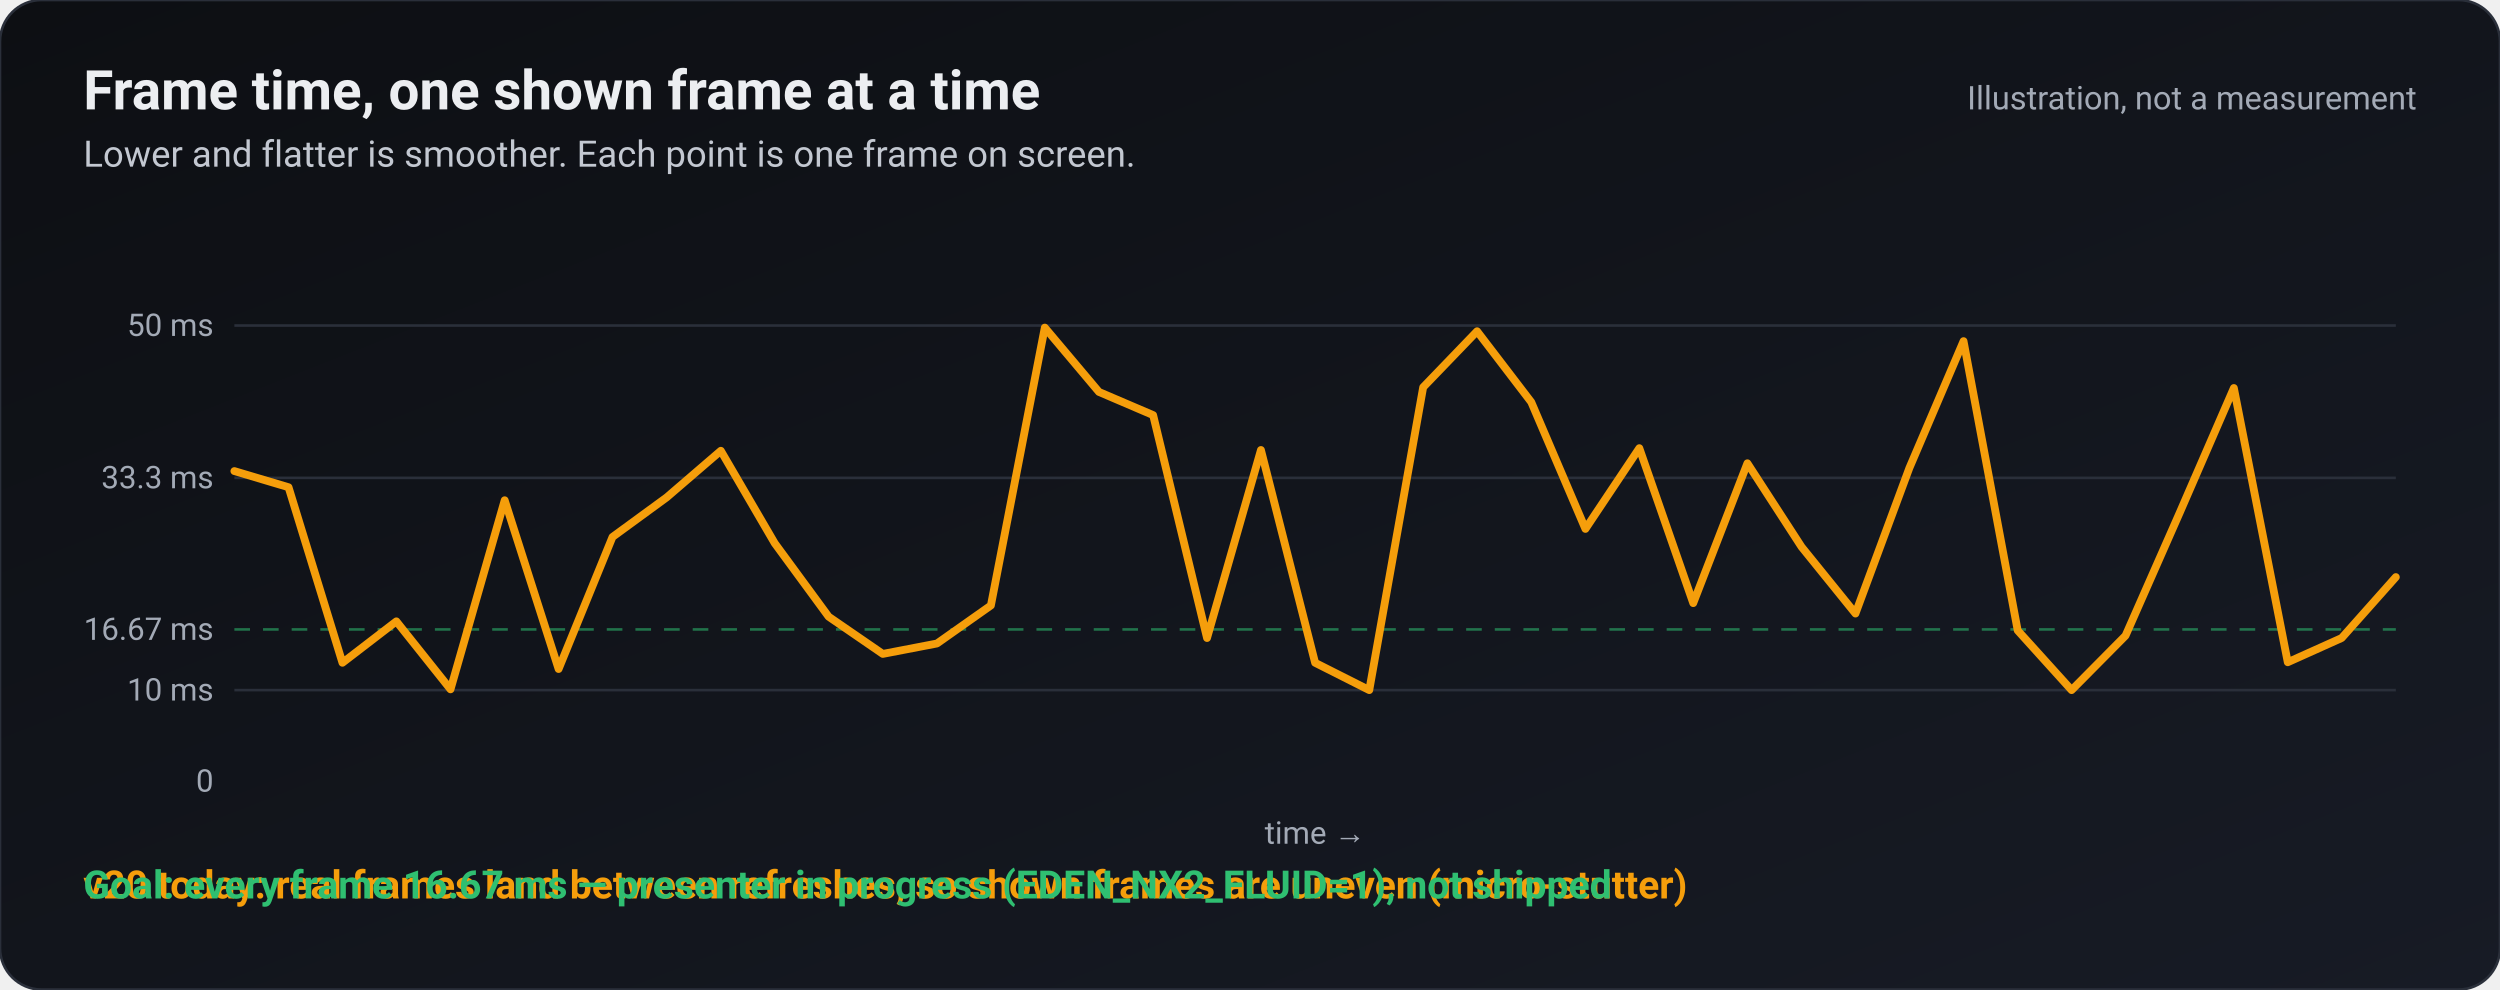
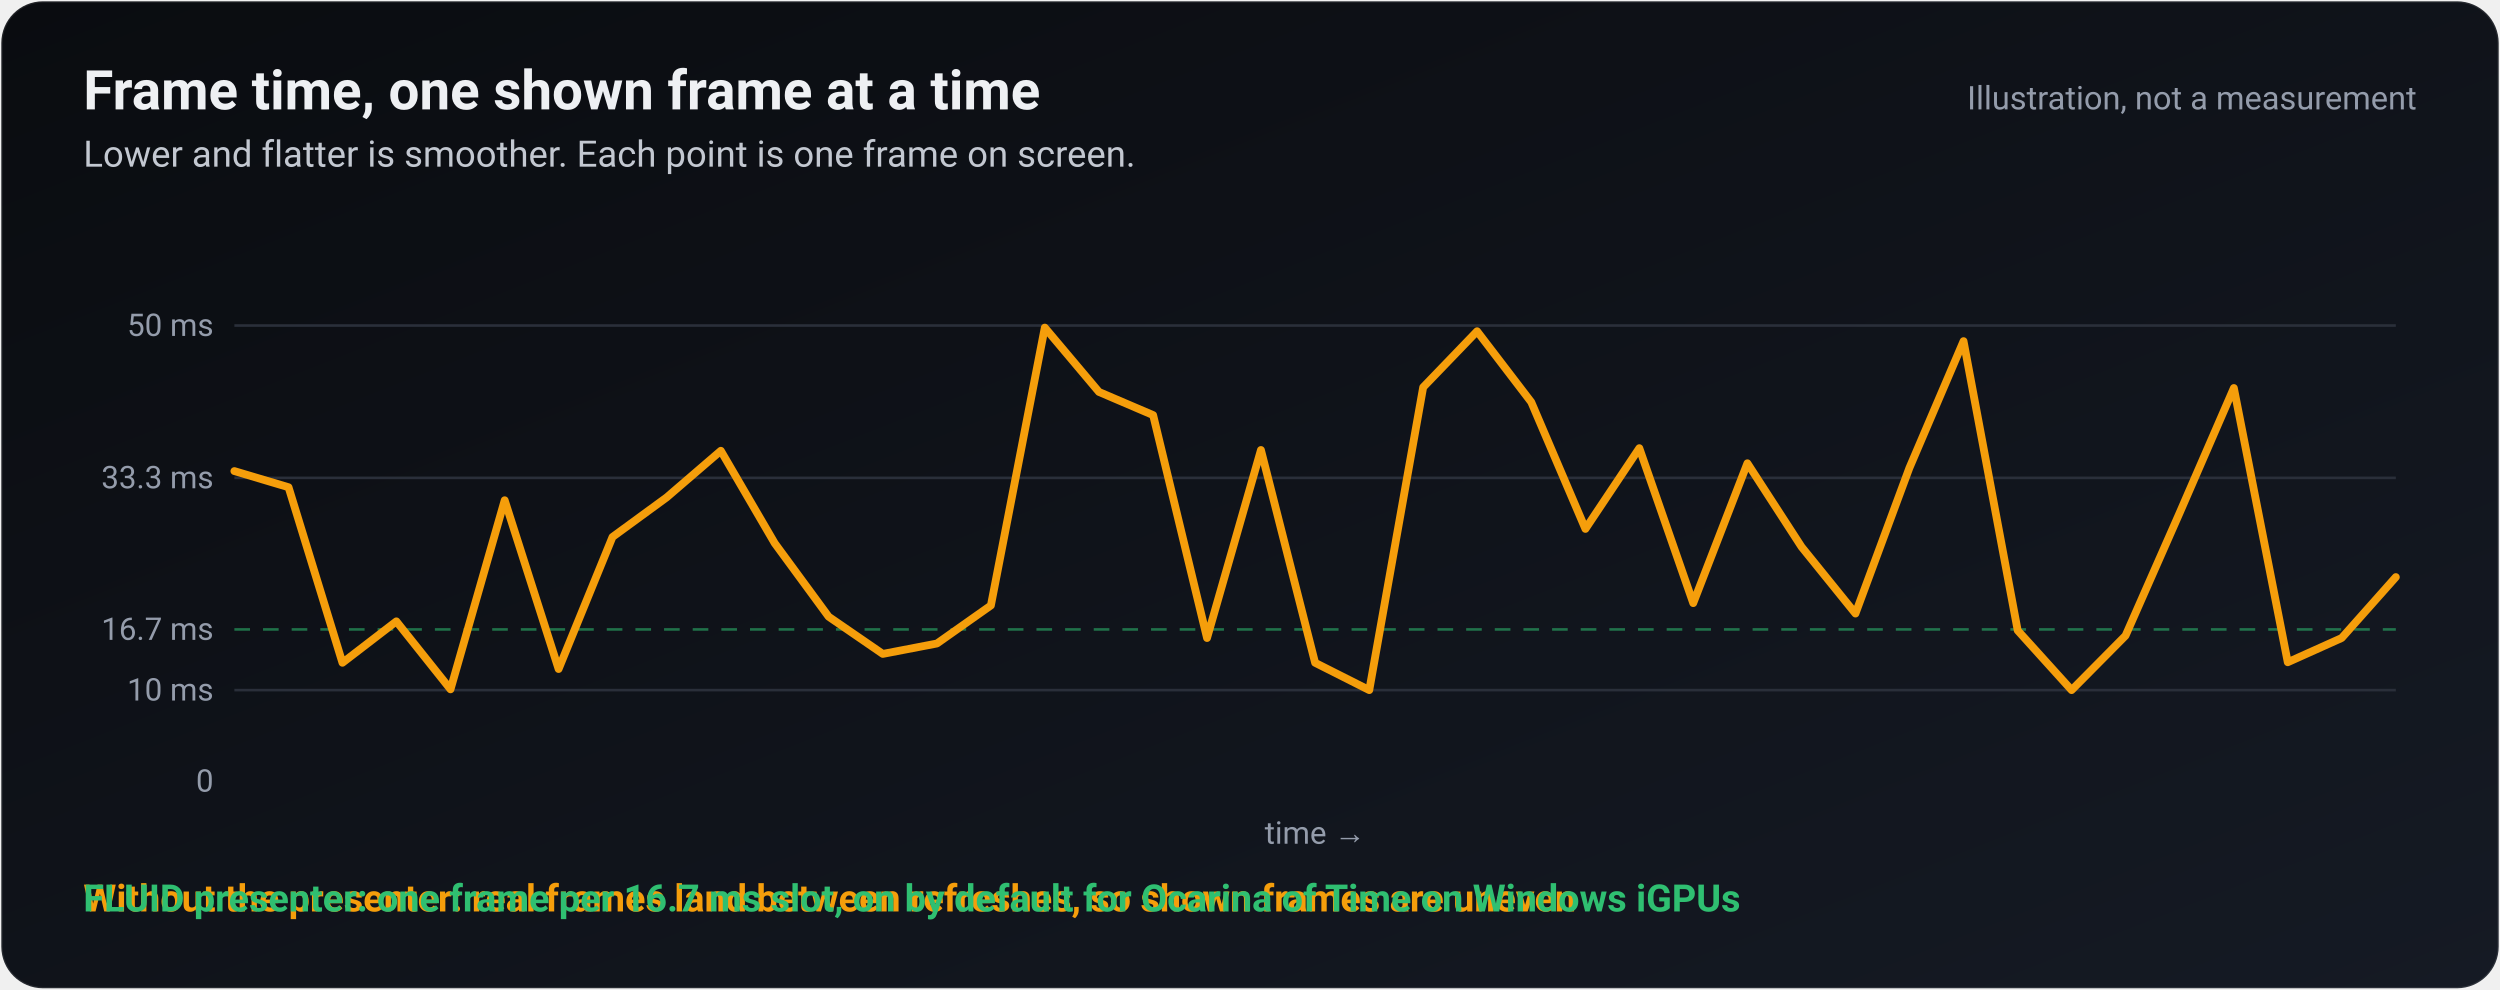
<svg xmlns="http://www.w3.org/2000/svg" viewBox="0 0 960 380" width="960" height="380" role="img" aria-labelledby="t d">
  <style>
    text { font-family: ui-sans-serif, system-ui, -apple-system, "Segoe UI", Roboto, "Helvetica Neue", Arial, sans-serif; }
-     .ax { font-size: 12px; fill: #a3aab6; }
+     .ax { font-size: 12px; fill: #949cab; }
    .gl { stroke: #2a2f3a; stroke-width: 1; }
    .hl { stroke: #2fbf71; stroke-opacity: .55; stroke-dasharray: 6 5; }
-     .h { font-size: 21px; font-weight: 700; fill: #eceef1; }
+     .h { font-size: 21px; font-weight: 700; fill: #eef0f3; }
    .s { font-size: 14px; fill: #c3c8d1; }
-     .fn { font-size: 12.5px; fill: #a3aab6; }
-     .lbl { font-size: 15px; font-weight: 700; }
+     .fn { font-size: 12.5px; fill: #949cab; }
+     .lbl { font-size: 14.5px; font-weight: 700; }
    .a { animation: la 12s infinite; fill: #f59e0b; }
    .b { animation: lb 12s infinite; fill: #2fbf71; }
    .c { animation: lc 12s infinite; }
    @keyframes la { 0%, 30% { opacity: 1; } 42%, 92% { opacity: 0; } 100% { opacity: 1; } }
    @keyframes lb { 0%, 38% { opacity: 0; } 52%, 90% { opacity: 1; } 96%, 100% { opacity: 0; } }
    @keyframes lc { 0%, 30% { stroke: #f59e0b; } 50%, 90% { stroke: #2fbf71; } 100% { stroke: #f59e0b; } }
    @media (prefers-reduced-motion: reduce) { * { animation: none !important; } .b { opacity: 0; } }
  </style>
  <defs>
    <linearGradient id="bg" x1="0" y1="0" x2="1" y2="1">
-       <stop offset="0" stop-color="#0d0f13" />
-       <stop offset="1" stop-color="#171b25" />
+       <stop offset="0" stop-color="#0a0c10" />
+       <stop offset="1" stop-color="#151a24" />
    </linearGradient>
  </defs>
-   <rect width="960" height="380" rx="16" fill="url(#bg)" stroke="#2a2f3a" />
+   <rect x=".5" y=".5" width="959" height="379" rx="16" fill="url(#bg)" stroke="#ffffff" stroke-opacity=".10" />
  <text class="h" x="32" y="42">Frame time, one shown frame at a time</text>
  <text class="s" x="32" y="64">Lower and flatter is smoother. Each point is one frame on screen.</text>
  <line class="gl" x1="90" x2="920" y1="265.0" y2="265.0" />
  <text class="ax" x="82" y="269.0" text-anchor="end">10 ms</text>
  <line class="gl hl" x1="90" x2="920" y1="241.7" y2="241.7" />
-   <text class="ax" x="82" y="245.7" text-anchor="end">16.67 ms</text>
+   <text class="ax" x="82" y="245.7" text-anchor="end">16.7 ms</text>
  <line class="gl" x1="90" x2="920" y1="183.5" y2="183.5" />
  <text class="ax" x="82" y="187.5" text-anchor="end">33.3 ms</text>
  <line class="gl" x1="90" x2="920" y1="125.0" y2="125.0" />
  <text class="ax" x="82" y="129.0" text-anchor="end">50 ms</text>
  <text class="ax" x="82" y="304.0" text-anchor="end">0</text>
  <text class="ax" x="505" y="324" text-anchor="middle">time →</text>
  <path class="c" d="M90.0 180.9 L110.8 187.1 L131.5 254.5 L152.2 238.6 L173.0 264.7 L193.8 192.1 L214.5 256.9 L235.2 206.2 L256.0 191.0 L276.8 173.1 L297.5 208.6 L318.2 236.8 L339.0 251.1 L359.8 247.1 L380.5 232.5 L401.2 125.8 L422.0 150.5 L442.8 159.4 L463.5 245.0 L484.2 172.8 L505.0 254.5 L525.8 265.0 L546.5 148.7 L567.2 127.2 L588.0 154.4 L608.8 203.1 L629.5 172.1 L650.2 231.6 L671.0 177.9 L691.8 210.0 L712.5 235.6 L733.2 179.7 L754.0 131.0 L774.8 242.1 L795.5 265.0 L816.2 244.1 L837.0 196.9 L857.8 149.0 L878.5 254.3 L899.2 245.0 L920.0 221.6" fill="none" stroke="#f59e0b" stroke-width="3" stroke-linejoin="round" stroke-linecap="round">
    <animate attributeName="d" dur="12s" repeatCount="indefinite" calcMode="spline" keyTimes="0;0.16;0.32;0.5;0.8;0.92;1" keySplines=".45 0 .55 1;.45 0 .55 1;.45 0 .55 1;.45 0 .55 1;.45 0 .55 1;.45 0 .55 1" values="M90.0 180.9 L110.8 187.1 L131.5 254.5 L152.2 238.6 L173.0 264.7 L193.8 192.1 L214.5 256.9 L235.2 206.2 L256.0 191.0 L276.8 173.1 L297.5 208.6 L318.2 236.8 L339.0 251.1 L359.8 247.1 L380.5 232.5 L401.2 125.8 L422.0 150.5 L442.8 159.4 L463.5 245.0 L484.2 172.8 L505.0 254.5 L525.8 265.0 L546.5 148.7 L567.2 127.2 L588.0 154.4 L608.8 203.1 L629.5 172.1 L650.2 231.6 L671.0 177.9 L691.8 210.0 L712.5 235.6 L733.2 179.7 L754.0 131.0 L774.8 242.1 L795.5 265.0 L816.2 244.1 L837.0 196.9 L857.8 149.0 L878.5 254.3 L899.2 245.0 L920.0 221.6;M90.0 247.8 L110.8 259.3 L131.5 192.3 L152.2 206.2 L173.0 194.8 L193.8 135.0 L214.5 196.8 L235.2 238.9 L256.0 143.5 L276.8 180.0 L297.5 217.7 L318.2 250.2 L339.0 180.7 L359.8 262.9 L380.5 182.9 L401.2 125.0 L422.0 242.7 L442.8 127.6 L463.5 191.6 L484.2 235.7 L505.0 215.8 L525.8 211.4 L546.5 239.8 L567.2 244.3 L588.0 128.2 L608.8 231.8 L629.5 249.6 L650.2 242.4 L671.0 158.7 L691.8 175.7 L712.5 129.6 L733.2 129.7 L754.0 149.3 L774.8 251.8 L795.5 255.2 L816.2 249.7 L837.0 178.4 L857.8 184.9 L878.5 169.9 L899.2 185.7 L920.0 167.2;M90.0 217.4 L110.8 136.6 L131.5 226.0 L152.2 228.3 L173.0 231.8 L193.8 175.0 L214.5 227.6 L235.2 211.3 L256.0 207.8 L276.8 184.9 L297.5 191.3 L318.2 151.6 L339.0 214.0 L359.8 162.1 L380.5 198.5 L401.2 143.7 L422.0 257.6 L442.8 125.0 L463.5 260.9 L484.2 235.1 L505.0 213.0 L525.8 134.8 L546.5 214.5 L567.2 208.4 L588.0 153.0 L608.8 157.4 L629.5 188.5 L650.2 178.6 L671.0 228.3 L691.8 244.4 L712.5 145.0 L733.2 185.2 L754.0 125.0 L774.8 235.3 L795.5 135.6 L816.2 194.8 L837.0 241.1 L857.8 251.3 L878.5 261.7 L899.2 254.8 L920.0 190.3;M90.0 241.7 L110.8 241.7 L131.5 241.7 L152.2 241.7 L173.0 241.7 L193.8 241.7 L214.5 241.7 L235.2 241.7 L256.0 241.7 L276.8 241.7 L297.5 241.7 L318.2 241.7 L339.0 241.7 L359.8 241.7 L380.5 241.7 L401.2 241.7 L422.0 241.7 L442.8 241.7 L463.5 241.7 L484.2 241.7 L505.0 241.7 L525.8 241.7 L546.5 241.7 L567.2 241.7 L588.0 241.7 L608.8 241.7 L629.5 241.7 L650.2 241.7 L671.0 241.7 L691.8 241.7 L712.5 241.7 L733.2 241.7 L754.0 241.7 L774.8 241.7 L795.5 241.7 L816.2 241.7 L837.0 241.7 L857.8 241.7 L878.5 241.7 L899.2 241.7 L920.0 241.7;M90.0 241.7 L110.8 241.7 L131.5 241.7 L152.2 241.7 L173.0 241.7 L193.8 241.7 L214.5 241.7 L235.2 241.7 L256.0 241.7 L276.8 241.7 L297.5 241.7 L318.2 241.7 L339.0 241.7 L359.8 241.7 L380.5 241.7 L401.2 241.7 L422.0 241.7 L442.8 241.7 L463.5 241.7 L484.2 241.7 L505.0 241.7 L525.8 241.7 L546.5 241.7 L567.2 241.7 L588.0 241.7 L608.8 241.7 L629.5 241.7 L650.2 241.7 L671.0 241.7 L691.8 241.7 L712.5 241.7 L733.2 241.7 L754.0 241.7 L774.8 241.7 L795.5 241.7 L816.2 241.7 L837.0 241.7 L857.8 241.7 L878.5 241.7 L899.2 241.7 L920.0 241.7;M90.0 241.7 L110.8 241.7 L131.5 241.7 L152.2 241.7 L173.0 241.7 L193.8 241.7 L214.5 241.7 L235.2 241.7 L256.0 241.7 L276.8 241.7 L297.5 241.7 L318.2 241.7 L339.0 241.7 L359.8 241.7 L380.5 241.7 L401.2 241.7 L422.0 241.7 L442.8 241.7 L463.5 241.7 L484.2 241.7 L505.0 241.7 L525.8 241.7 L546.5 241.7 L567.2 241.7 L588.0 241.7 L608.8 241.7 L629.5 241.7 L650.2 241.7 L671.0 241.7 L691.8 241.7 L712.5 241.7 L733.2 241.7 L754.0 241.7 L774.8 241.7 L795.5 241.7 L816.2 241.7 L837.0 241.7 L857.8 241.7 L878.5 241.7 L899.2 241.7 L920.0 241.7;M90.0 180.9 L110.8 187.1 L131.5 254.5 L152.2 238.6 L173.0 264.7 L193.8 192.1 L214.5 256.9 L235.2 206.2 L256.0 191.0 L276.8 173.1 L297.5 208.6 L318.2 236.8 L339.0 251.1 L359.8 247.1 L380.5 232.5 L401.2 125.8 L422.0 150.5 L442.8 159.4 L463.5 245.0 L484.2 172.8 L505.0 254.5 L525.8 265.0 L546.5 148.7 L567.2 127.2 L588.0 154.4 L608.8 203.1 L629.5 172.1 L650.2 231.6 L671.0 177.9 L691.8 210.0 L712.5 235.6 L733.2 179.7 L754.0 131.0 L774.8 242.1 L795.5 265.0 L816.2 244.1 L837.0 196.9 L857.8 149.0 L878.5 254.3 L899.2 245.0 L920.0 221.6" />
  </path>
-   <g transform="translate(32 345)">
-     <text class="lbl a" x="0" y="0">v20 today: real frames land between refreshes, so shown frames are uneven (micro-stutter)</text>
-     <text class="lbl b" x="0" y="0">Goal: every frame 16.67 ms — presenter in progress (EDEN_NX2_FLUID=1), not shipped</text>
+   <g transform="translate(32 350)">
+     <text class="lbl a" x="0" y="0">Without the presenter: real frames land between refreshes, so shown frames are uneven</text>
+     <text class="lbl b" x="0" y="0">FLUID presenter: one frame per 16.7 ms slot, on by default for Ocarina of Time on Windows iGPUs</text>
  </g>
  <text class="fn" x="928" y="42" text-anchor="end">Illustration, not a measurement</text>
</svg>
